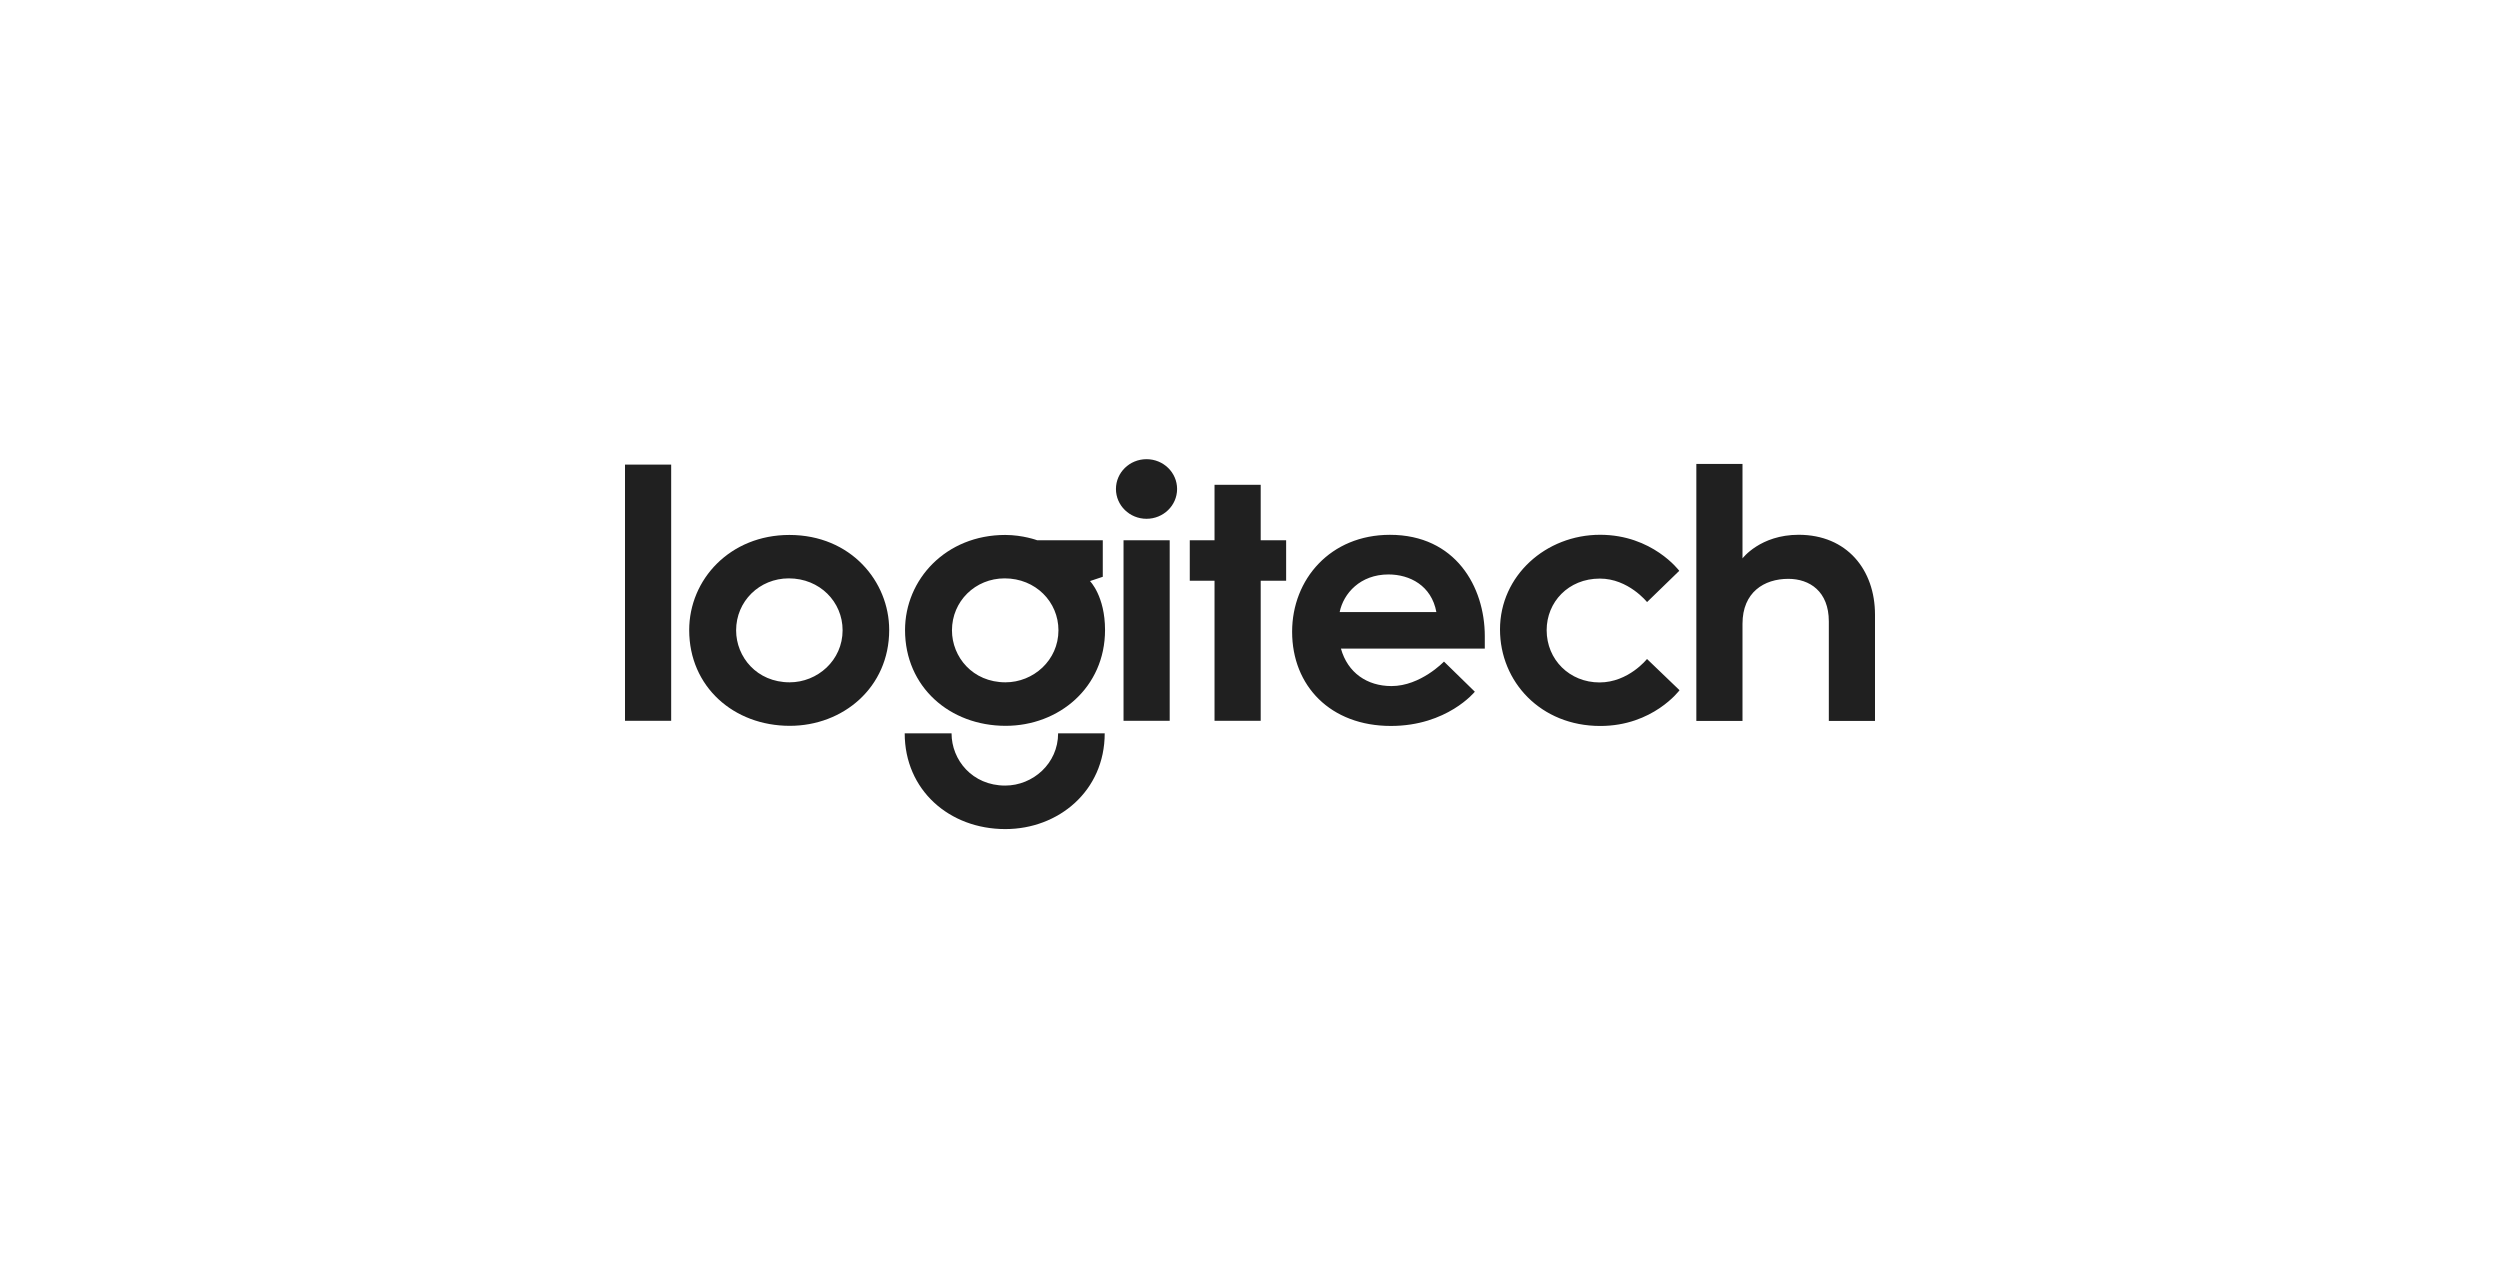
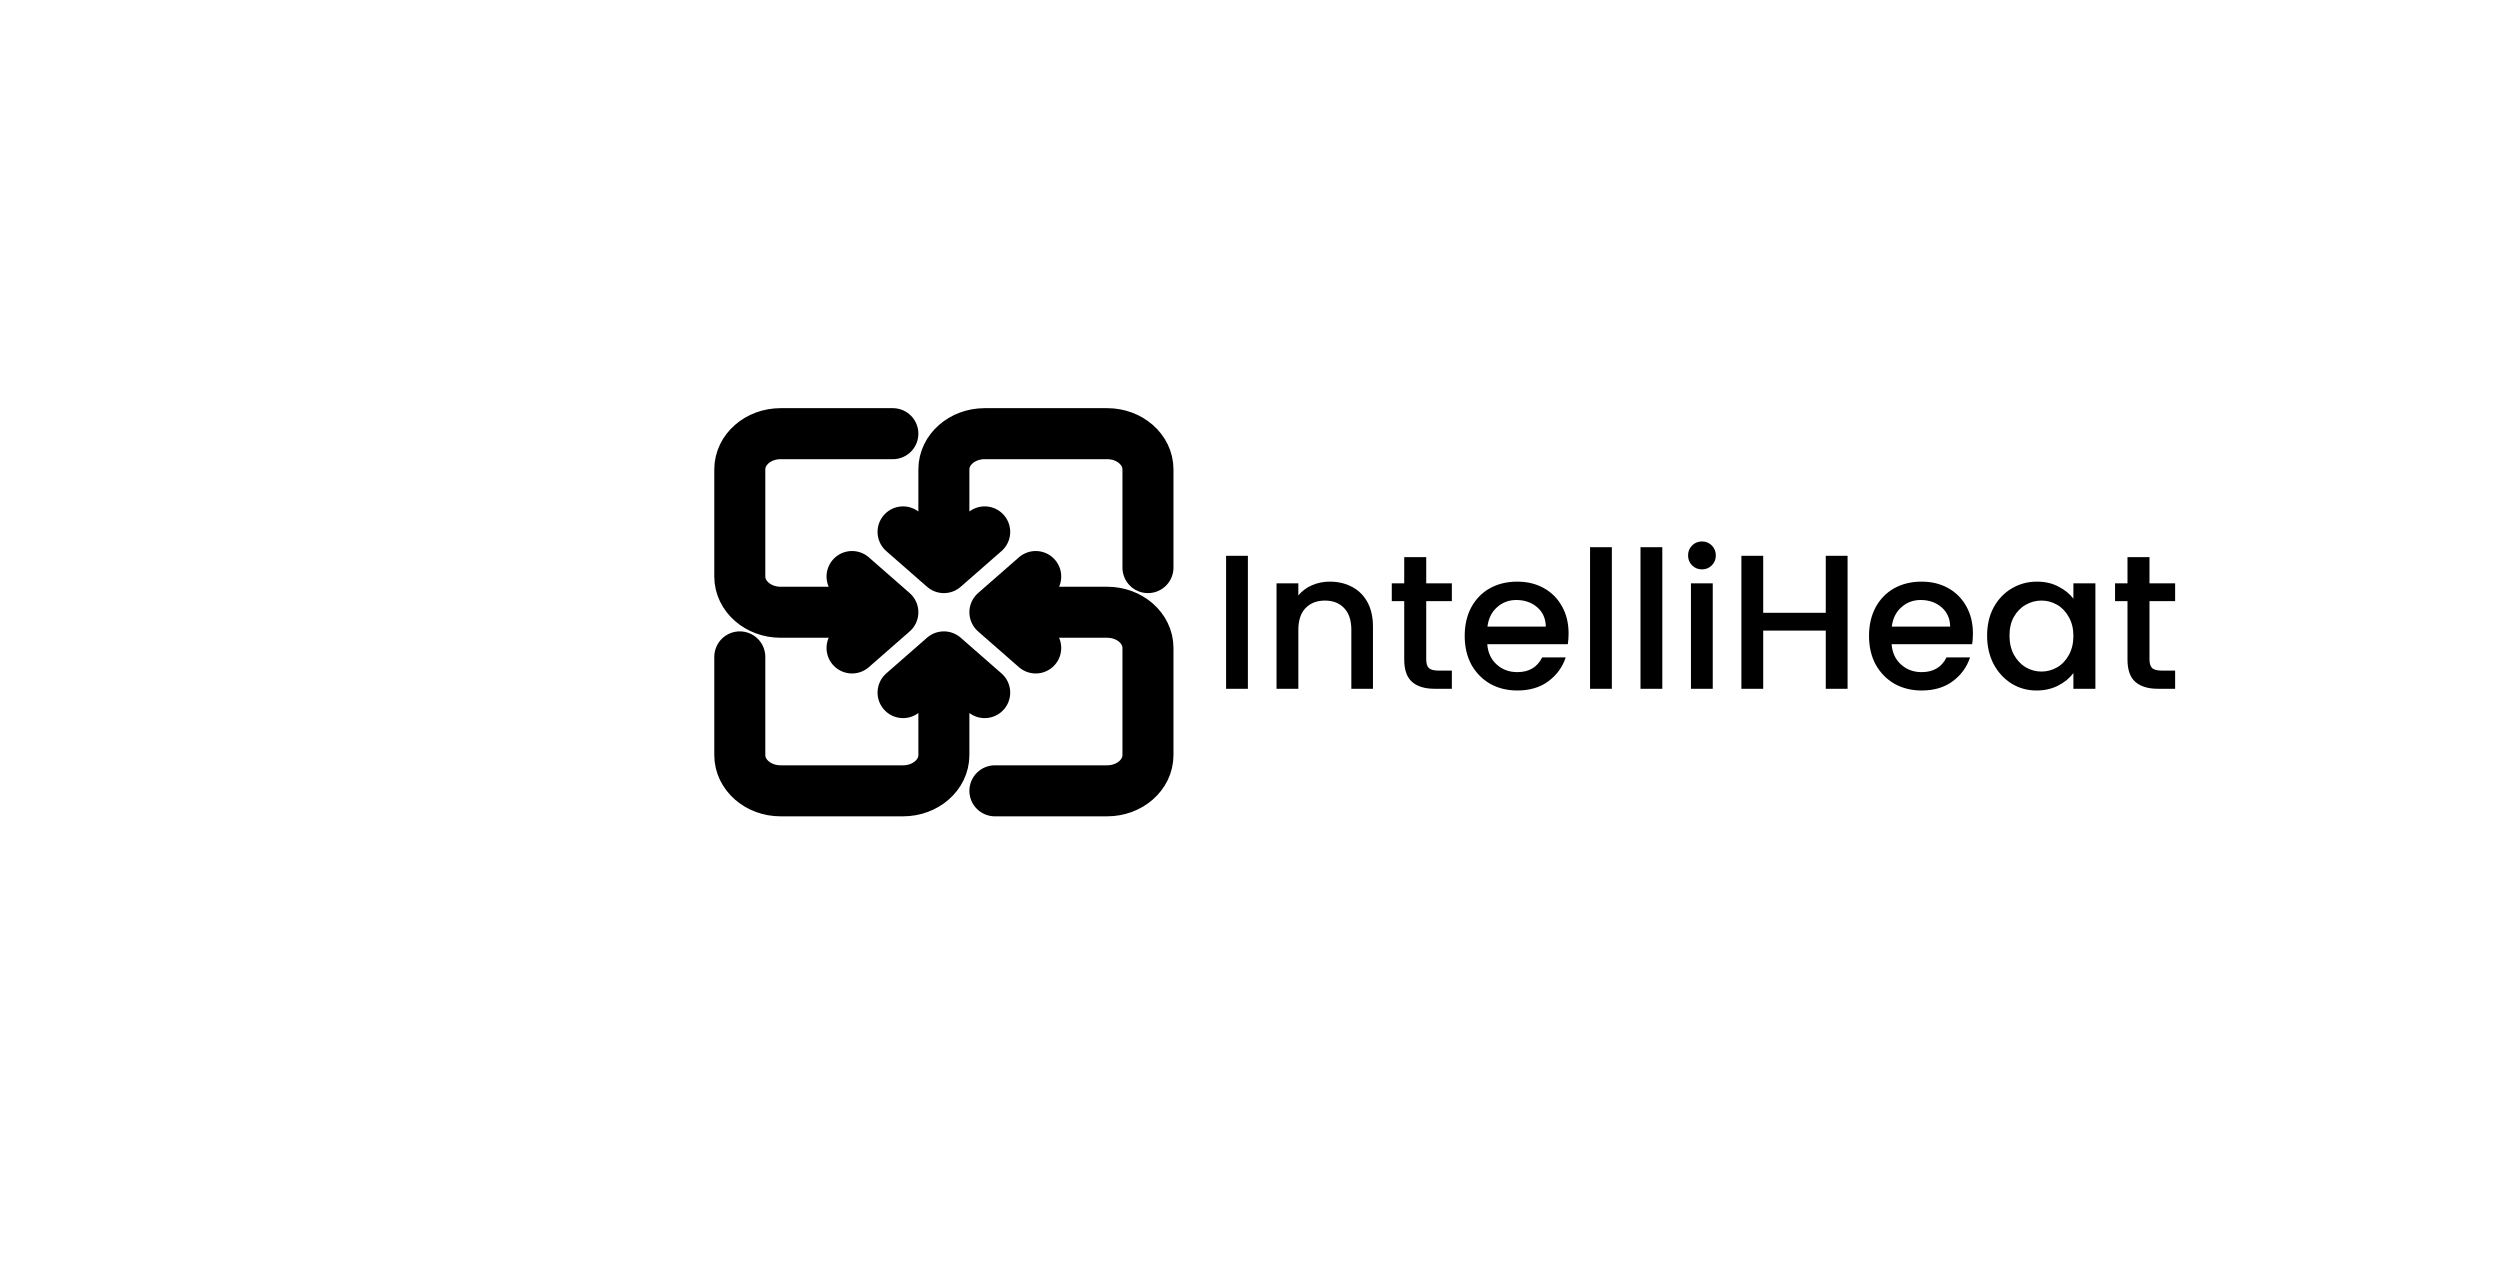
<svg xmlns="http://www.w3.org/2000/svg" width="196" height="100" viewBox="0 0 196 100" fill="none">
-   <path d="M49 56.513V36.425H52.62V56.513L49 56.513ZM61.886 41.94C57.245 41.94 54.033 45.418 54.033 49.4C54.033 53.844 57.527 56.905 61.922 56.905C66.093 56.905 69.713 53.9 69.713 49.39C69.713 45.598 66.714 41.94 61.886 41.94ZM61.843 45.344C64.272 45.344 66.06 47.187 66.06 49.413C66.06 51.773 64.089 53.494 61.909 53.494C59.333 53.494 57.712 51.504 57.712 49.419C57.712 47.134 59.542 45.344 61.843 45.344ZM78.808 41.94C74.167 41.94 70.955 45.418 70.955 49.4C70.955 53.844 74.449 56.905 78.844 56.905C83.015 56.905 86.635 53.9 86.635 49.39C86.635 46.735 85.455 45.556 85.455 45.556L86.458 45.221V42.357H81.317C81.317 42.357 80.202 41.94 78.808 41.94ZM78.765 45.344C81.194 45.344 82.982 47.187 82.982 49.413C82.982 51.773 81.011 53.494 78.831 53.494C76.255 53.494 74.634 51.504 74.634 49.419C74.634 47.134 76.464 45.344 78.765 45.344ZM82.956 57.495C82.956 59.855 80.985 61.589 78.805 61.589C76.229 61.589 74.602 59.58 74.602 57.495H70.929C70.929 61.939 74.423 65 78.818 65C82.99 65 86.609 62.005 86.609 57.495H82.956ZM88.085 56.513V42.357H91.704V56.513L88.085 56.513ZM95.219 56.513V45.528H93.278V42.357H95.219V38.01H98.839V42.357H100.833V45.528H98.839V56.513L95.219 56.513Z" fill="#080808" fill-opacity="0.9" />
-   <path d="M89.887 40.673C91.211 40.673 92.284 39.627 92.284 38.337C92.284 37.046 91.211 36 89.887 36C88.563 36 87.49 37.046 87.49 38.337C87.49 39.627 88.563 40.673 89.887 40.673Z" fill="#080808" fill-opacity="0.9" />
-   <path d="M108.971 41.93C104.308 41.93 101.302 45.41 101.302 49.528C101.302 53.782 104.318 56.914 109.047 56.914C113.458 56.914 115.627 54.23 115.627 54.23L113.208 51.867C113.208 51.867 111.38 53.788 109.093 53.788C107.185 53.788 105.66 52.751 105.128 50.848H116.408V49.876C116.408 45.999 114.106 41.93 108.971 41.93ZM108.857 45.037C110.524 45.037 112.229 45.907 112.611 47.984H105.03C105.33 46.524 106.641 45.037 108.857 45.037ZM125.462 56.916C120.786 56.916 117.6 53.444 117.6 49.351C117.6 45.126 121.201 41.927 125.447 41.927C129.552 41.927 131.654 44.752 131.654 44.752L129.129 47.203C129.129 47.203 127.666 45.361 125.43 45.361C122.952 45.361 121.258 47.208 121.258 49.405C121.258 51.724 123.06 53.503 125.402 53.503C127.674 53.503 129.125 51.664 129.125 51.664L131.676 54.113C131.676 54.113 129.595 56.916 125.462 56.916ZM132.993 56.523V36.373H136.612V43.777C136.612 43.777 137.999 41.927 141.014 41.927C144.804 41.927 147 44.674 147 48.187V56.523H143.38V48.721C143.38 46.36 141.873 45.381 140.203 45.381C138.3 45.381 136.612 46.437 136.612 48.903V56.523H132.993Z" fill="#080808" fill-opacity="0.9" />
+   <path d="M97.835 43.575V54H96.125V43.575H97.835ZM104.25 45.6C104.9 45.6 105.48 45.735 105.99 46.005C106.51 46.275 106.915 46.675 107.205 47.205C107.495 47.735 107.64 48.375 107.64 49.125V54H105.945V49.38C105.945 48.64 105.76 48.075 105.39 47.685C105.02 47.285 104.515 47.085 103.875 47.085C103.235 47.085 102.725 47.285 102.345 47.685C101.975 48.075 101.79 48.64 101.79 49.38V54H100.08V45.735H101.79V46.68C102.07 46.34 102.425 46.075 102.855 45.885C103.295 45.695 103.76 45.6 104.25 45.6ZM111.816 47.13V51.705C111.816 52.015 111.886 52.24 112.026 52.38C112.176 52.51 112.426 52.575 112.776 52.575H113.826V54H112.476C111.706 54 111.116 53.82 110.706 53.46C110.296 53.1 110.091 52.515 110.091 51.705V47.13H109.116V45.735H110.091V43.68H111.816V45.735H113.826V47.13H111.816ZM122.977 49.665C122.977 49.975 122.957 50.255 122.917 50.505H116.602C116.652 51.165 116.897 51.695 117.337 52.095C117.777 52.495 118.317 52.695 118.957 52.695C119.877 52.695 120.527 52.31 120.907 51.54H122.752C122.502 52.3 122.047 52.925 121.387 53.415C120.737 53.895 119.927 54.135 118.957 54.135C118.167 54.135 117.457 53.96 116.827 53.61C116.207 53.25 115.717 52.75 115.357 52.11C115.007 51.46 114.832 50.71 114.832 49.86C114.832 49.01 115.002 48.265 115.342 47.625C115.692 46.975 116.177 46.475 116.797 46.125C117.427 45.775 118.147 45.6 118.957 45.6C119.737 45.6 120.432 45.77 121.042 46.11C121.652 46.45 122.127 46.93 122.467 47.55C122.807 48.16 122.977 48.865 122.977 49.665ZM121.192 49.125C121.182 48.495 120.957 47.99 120.517 47.61C120.077 47.23 119.532 47.04 118.882 47.04C118.292 47.04 117.787 47.23 117.367 47.61C116.947 47.98 116.697 48.485 116.617 49.125H121.192ZM126.37 42.9V54H124.66V42.9H126.37ZM130.325 42.9V54H128.615V42.9H130.325ZM133.44 44.64C133.13 44.64 132.87 44.535 132.66 44.325C132.45 44.115 132.345 43.855 132.345 43.545C132.345 43.235 132.45 42.975 132.66 42.765C132.87 42.555 133.13 42.45 133.44 42.45C133.74 42.45 133.995 42.555 134.205 42.765C134.415 42.975 134.52 43.235 134.52 43.545C134.52 43.855 134.415 44.115 134.205 44.325C133.995 44.535 133.74 44.64 133.44 44.64ZM134.28 45.735V54H132.57V45.735H134.28ZM144.85 43.575V54H143.14V49.44H138.235V54H136.525V43.575H138.235V48.045H143.14V43.575H144.85ZM154.677 49.665C154.677 49.975 154.657 50.255 154.617 50.505H148.302C148.352 51.165 148.597 51.695 149.037 52.095C149.477 52.495 150.017 52.695 150.657 52.695C151.577 52.695 152.227 52.31 152.607 51.54H154.452C154.202 52.3 153.747 52.925 153.087 53.415C152.437 53.895 151.627 54.135 150.657 54.135C149.867 54.135 149.157 53.96 148.527 53.61C147.907 53.25 147.417 52.75 147.057 52.11C146.707 51.46 146.532 50.71 146.532 49.86C146.532 49.01 146.702 48.265 147.042 47.625C147.392 46.975 147.877 46.475 148.497 46.125C149.127 45.775 149.847 45.6 150.657 45.6C151.437 45.6 152.132 45.77 152.742 46.11C153.352 46.45 153.827 46.93 154.167 47.55C154.507 48.16 154.677 48.865 154.677 49.665ZM152.892 49.125C152.882 48.495 152.657 47.99 152.217 47.61C151.777 47.23 151.232 47.04 150.582 47.04C149.992 47.04 149.487 47.23 149.067 47.61C148.647 47.98 148.397 48.485 148.317 49.125H152.892ZM155.789 49.83C155.789 49 155.959 48.265 156.299 47.625C156.649 46.985 157.119 46.49 157.709 46.14C158.309 45.78 158.969 45.6 159.689 45.6C160.339 45.6 160.904 45.73 161.384 45.99C161.874 46.24 162.264 46.555 162.554 46.935V45.735H164.279V54H162.554V52.77C162.264 53.16 161.869 53.485 161.369 53.745C160.869 54.005 160.299 54.135 159.659 54.135C158.949 54.135 158.299 53.955 157.709 53.595C157.119 53.225 156.649 52.715 156.299 52.065C155.959 51.405 155.789 50.66 155.789 49.83ZM162.554 49.86C162.554 49.29 162.434 48.795 162.194 48.375C161.964 47.955 161.659 47.635 161.279 47.415C160.899 47.195 160.489 47.085 160.049 47.085C159.609 47.085 159.199 47.195 158.819 47.415C158.439 47.625 158.129 47.94 157.889 48.36C157.659 48.77 157.544 49.26 157.544 49.83C157.544 50.4 157.659 50.9 157.889 51.33C158.129 51.76 158.439 52.09 158.819 52.32C159.209 52.54 159.619 52.65 160.049 52.65C160.489 52.65 160.899 52.54 161.279 52.32C161.659 52.1 161.964 51.78 162.194 51.36C162.434 50.93 162.554 50.43 162.554 49.86ZM168.52 47.13V51.705C168.52 52.015 168.59 52.24 168.73 52.38C168.88 52.51 169.13 52.575 169.48 52.575H170.53V54H169.18C168.41 54 167.82 53.82 167.41 53.46C167 53.1 166.795 52.515 166.795 51.705V47.13H165.82V45.735H166.795V43.68H168.52V45.735H170.53V47.13H168.52Z" fill="black" />
+   <path d="M70.8 41.7L74 44.5M74 44.5L77.2 41.7M74 44.5L74 36.8C74 35.254 75.433 34 77.2 34H86.8C88.567 34 90 35.254 90 36.8V44.5M77.2 54.3L74 51.5M74 51.5L70.8 54.3M74 51.5V59.2C74 60.746 72.567 62 70.8 62H61.2C59.433 62 58 60.746 58 59.2V51.5M81.2 45.2L78 48M78 48L81.2 50.8M78 48L86.8 48C88.567 48 90 49.254 90 50.8V59.2C90 60.746 88.567 62 86.8 62H78M66.8 50.8L70 48M70 48L66.8 45.2M70 48L61.2 48C59.433 48 58 46.746 58 45.2V36.8C58 35.254 59.433 34 61.2 34H70" stroke="black" stroke-width="4" stroke-linecap="round" stroke-linejoin="round" />
</svg>
